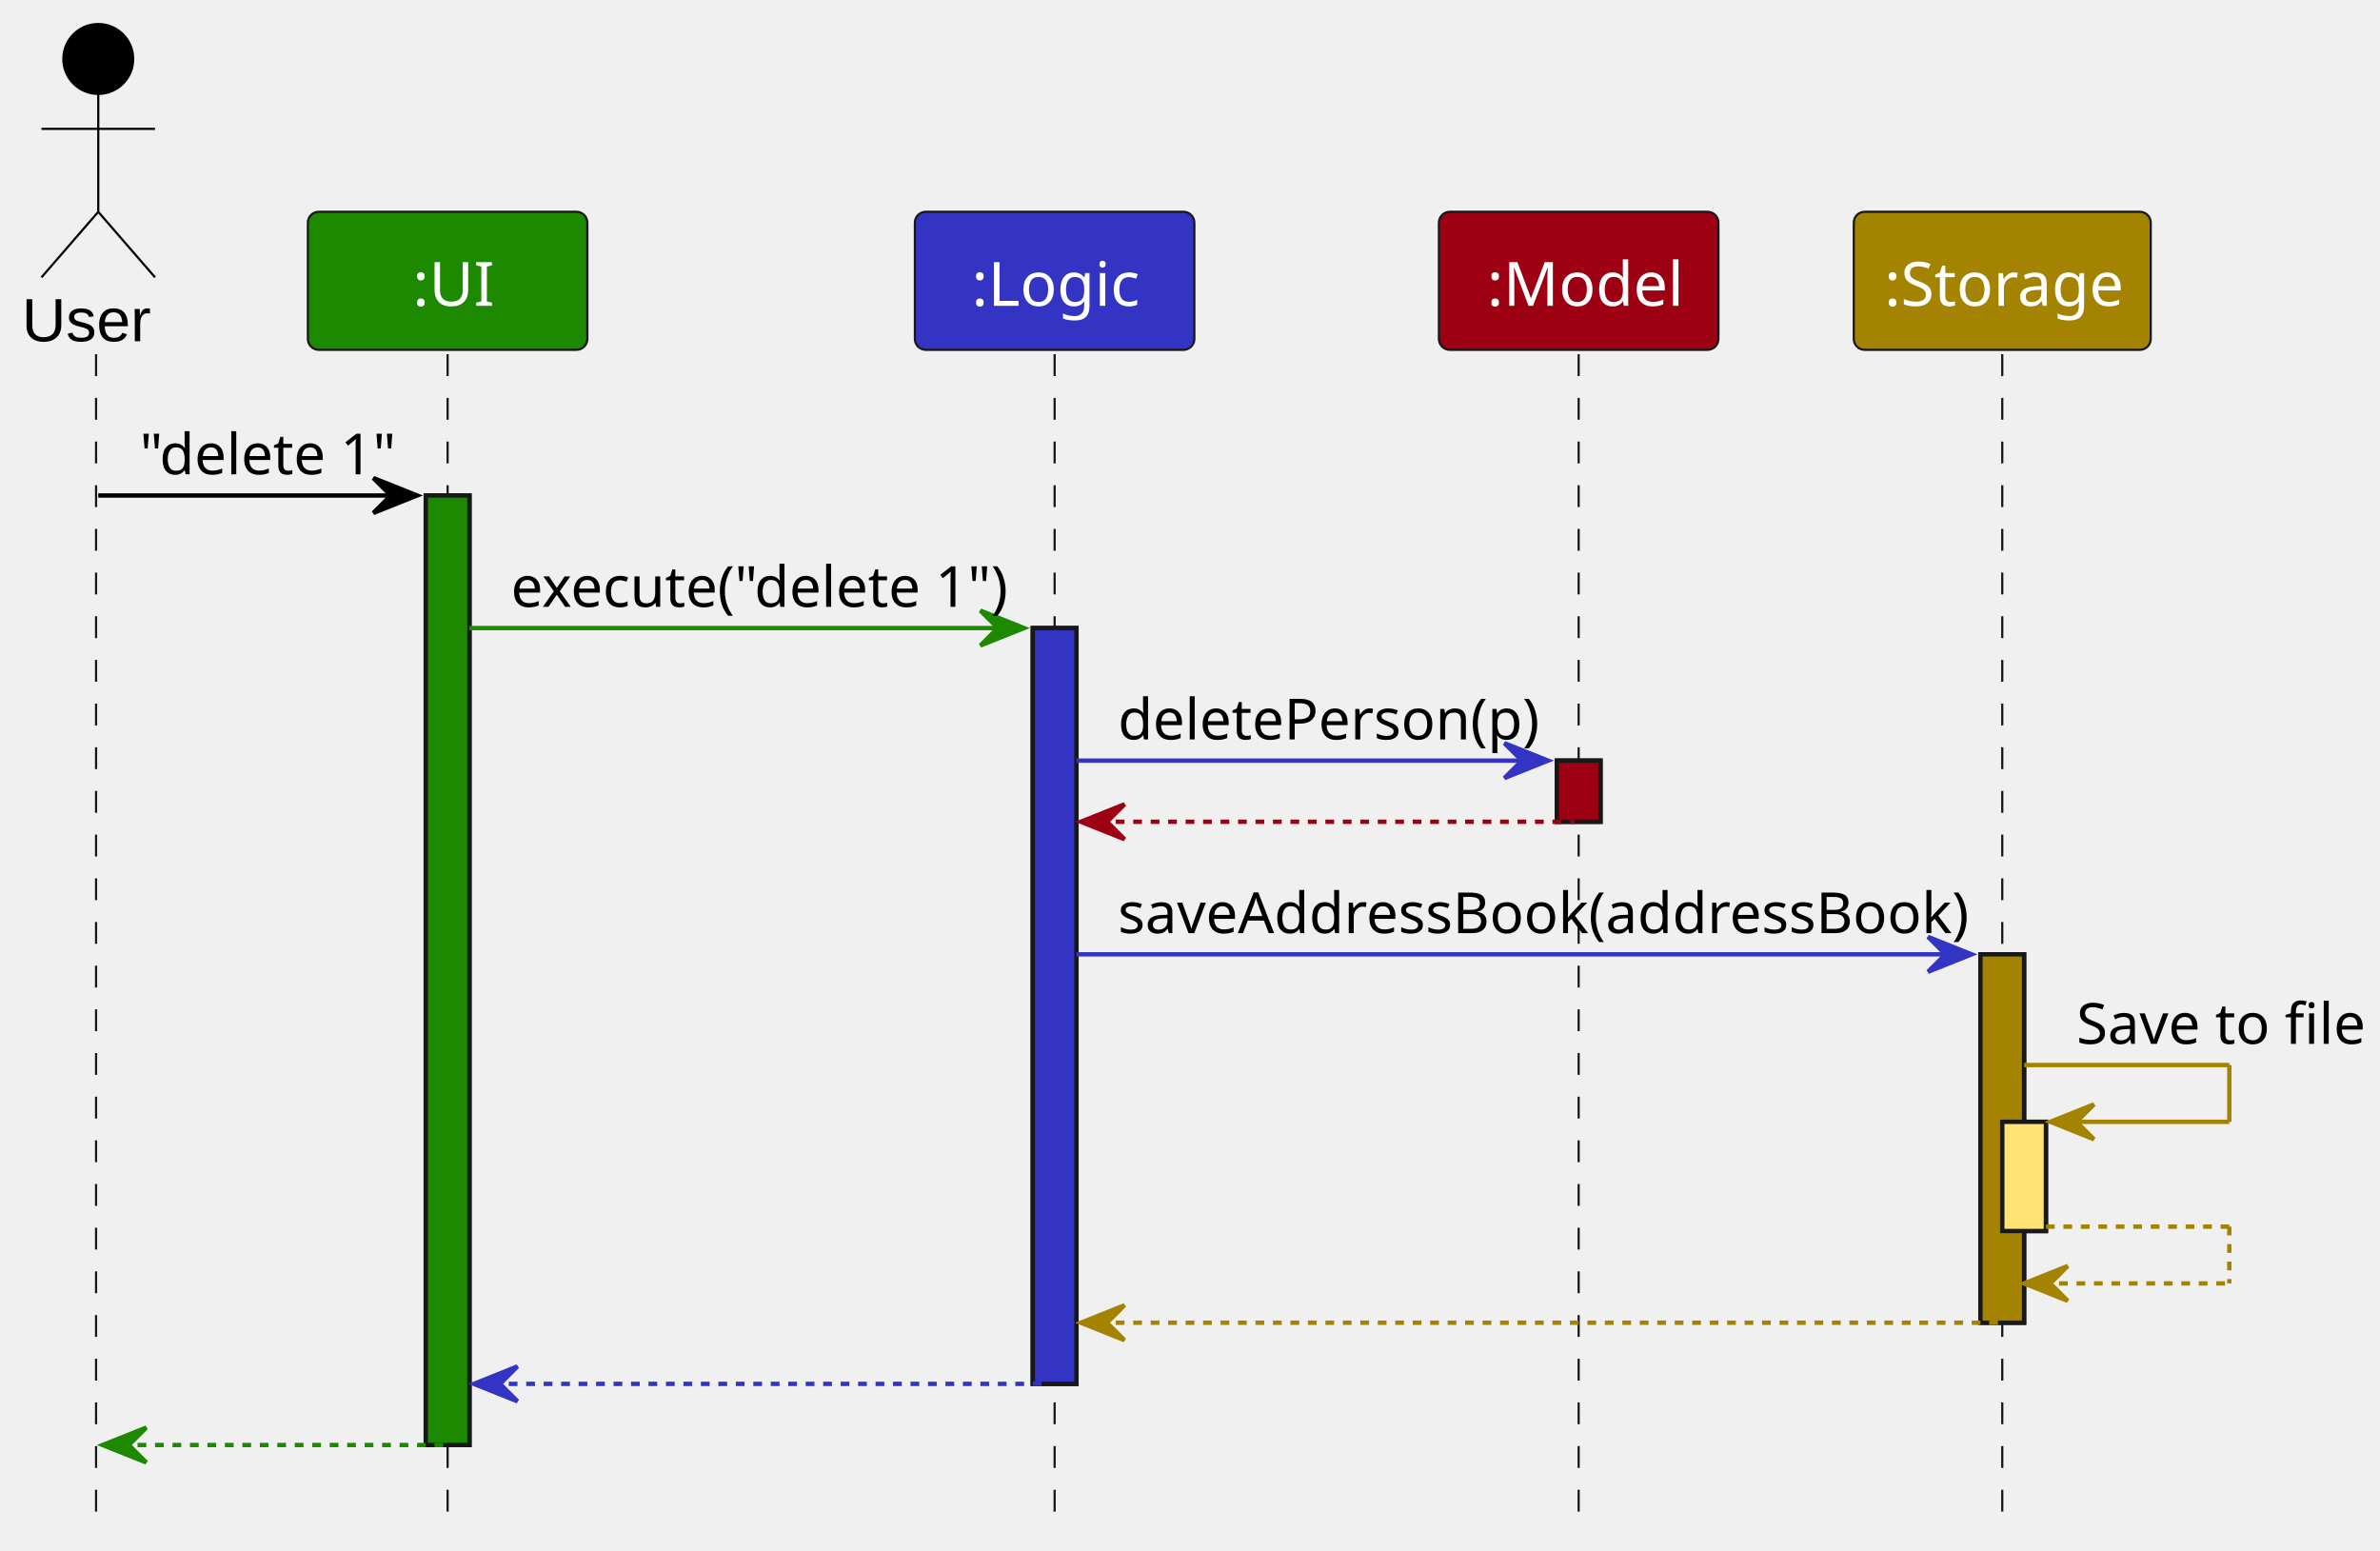
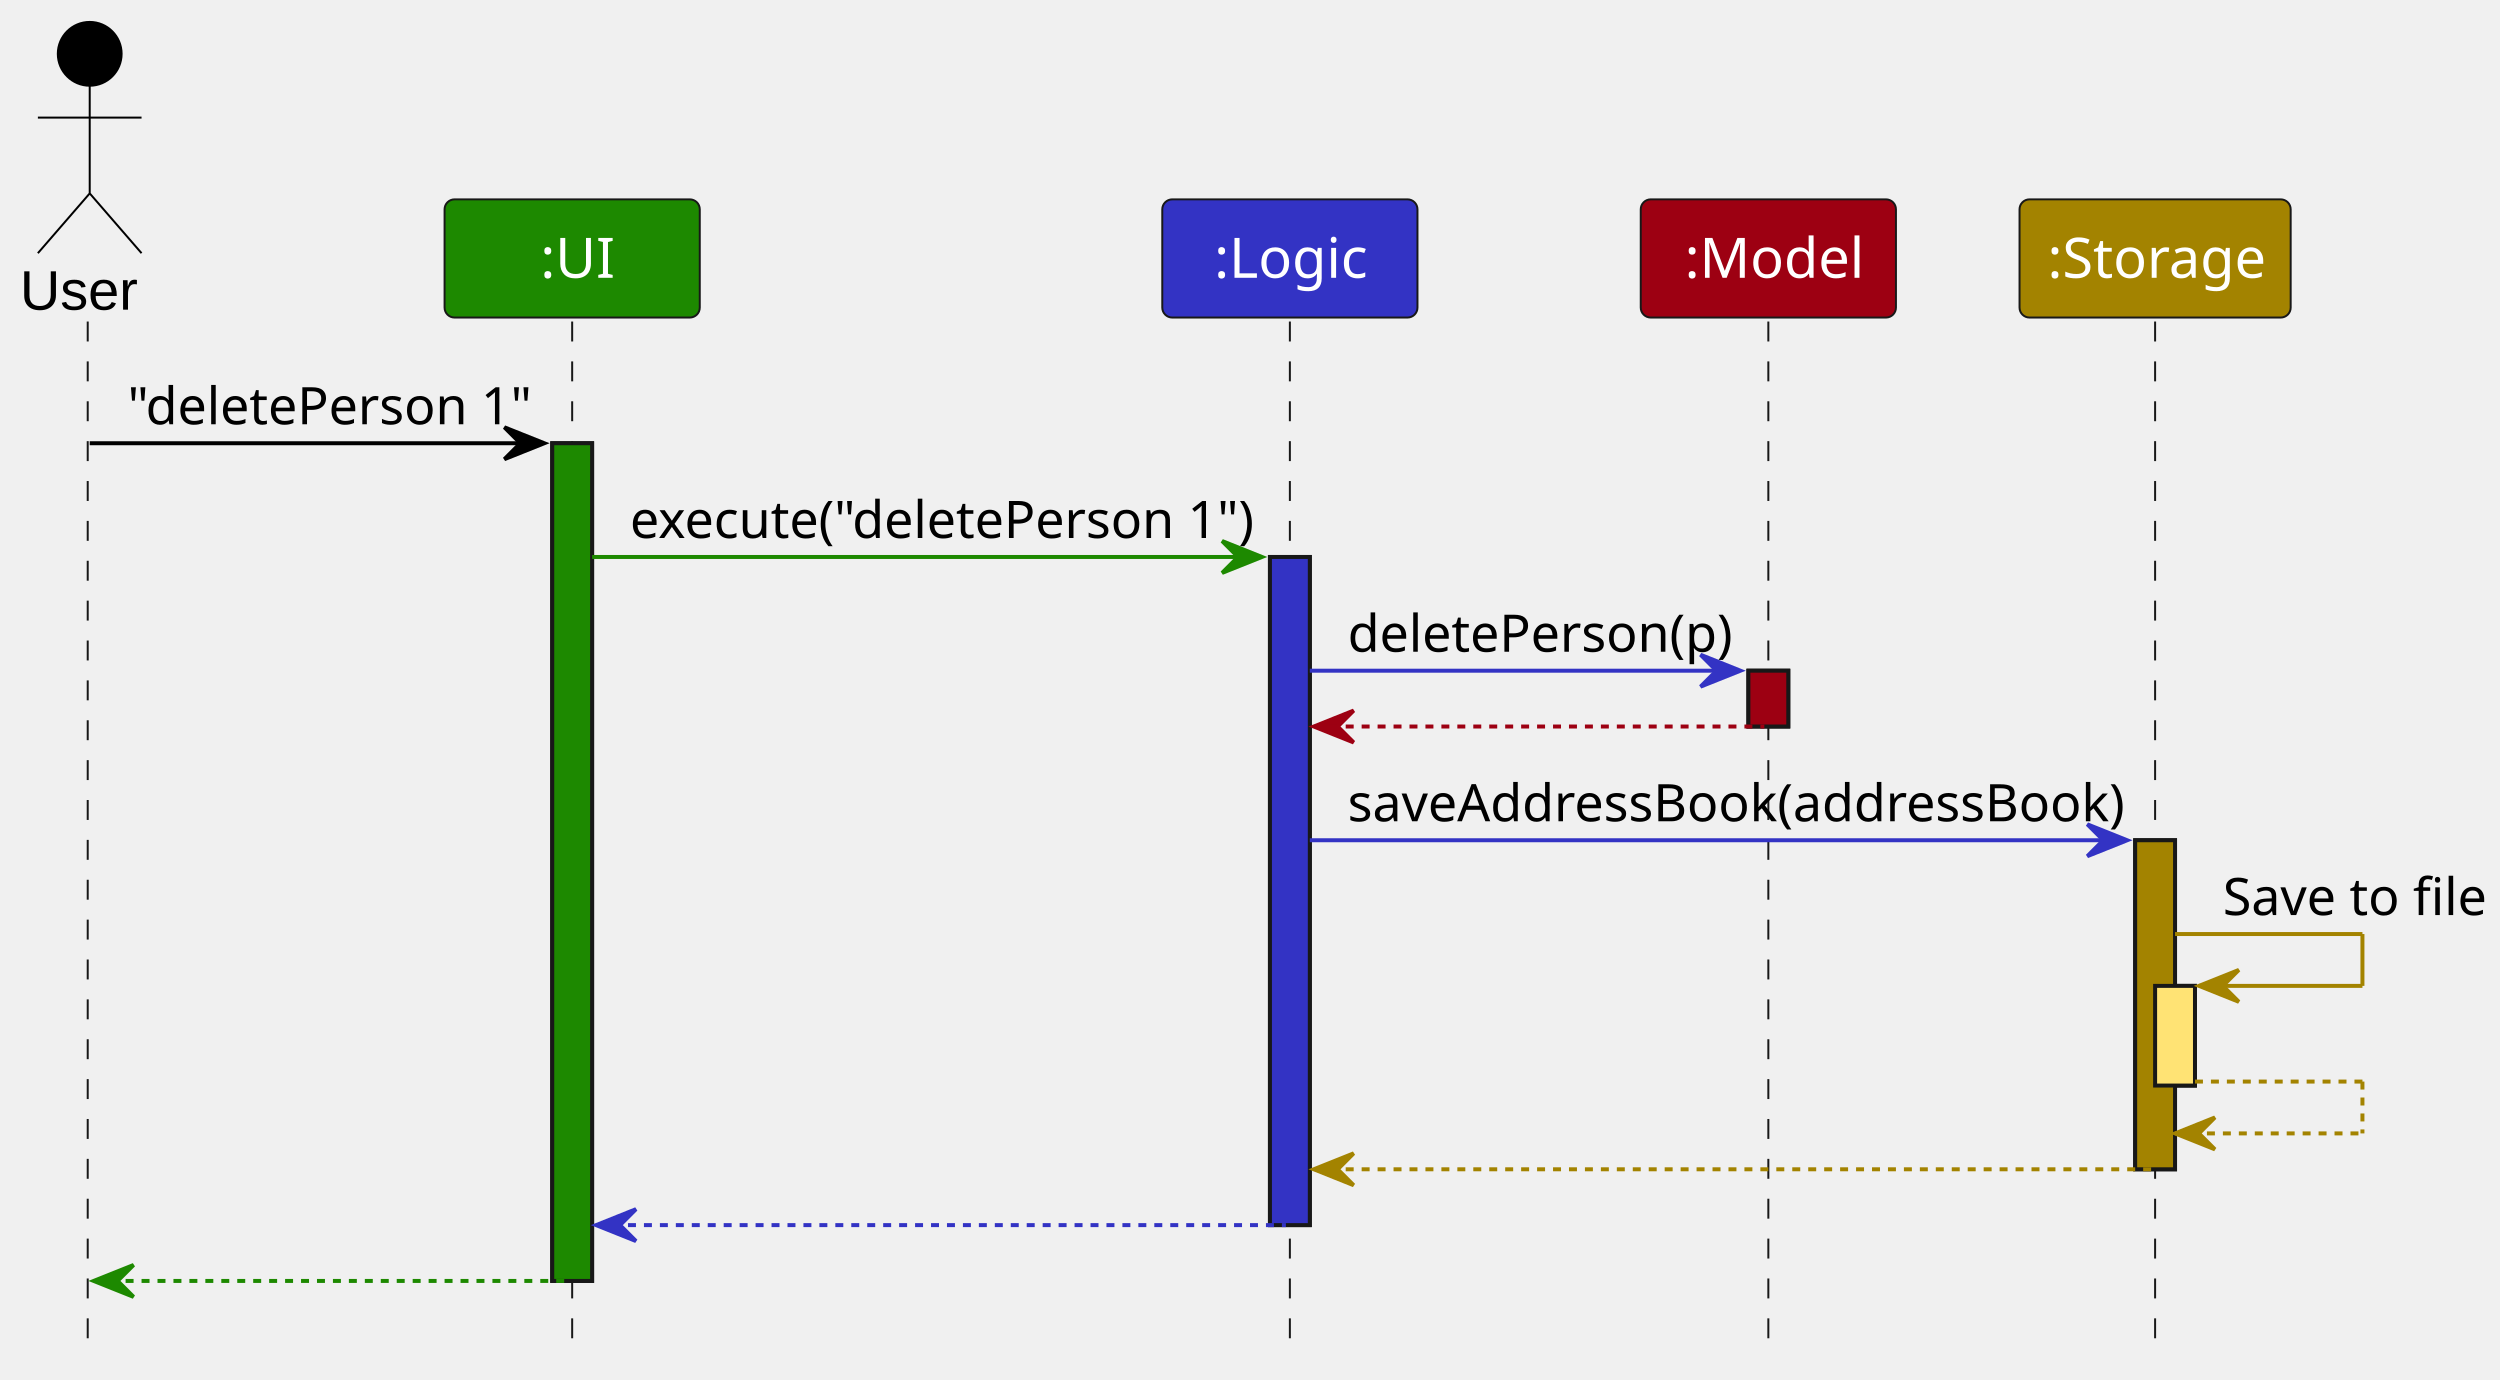
- <svg xmlns="http://www.w3.org/2000/svg" contentStyleType="text/css" height="355px" preserveAspectRatio="none" style="width:545px;height:355px;background:#FFFFFF;" version="1.1" viewBox="0 0 545 355" width="545px" zoomAndPan="magnify">
+ <svg xmlns="http://www.w3.org/2000/svg" contentStyleType="text/css" height="346px" preserveAspectRatio="none" style="width:627px;height:346px;background:#FFFFFF;" version="1.1" viewBox="0 0 627 346" width="627px" zoomAndPan="magnify">
  <defs />
  <g>
-     <rect fill="#1D8900" height="217.406" style="stroke:#181818;stroke-width:1.0;" width="10" x="97.5" y="113.45" />
-     <rect fill="#3333C4" height="173.055" style="stroke:#181818;stroke-width:1.0;" width="10" x="236.5" y="143.802" />
-     <rect fill="#9D0012" height="14" style="stroke:#181818;stroke-width:1.0;" width="10" x="356.5" y="174.153" />
-     <rect fill="#A38300" height="84.352" style="stroke:#181818;stroke-width:1.0;" width="10" x="453.5" y="218.505" />
-     <rect fill="#FFE374" height="25" style="stroke:#181818;stroke-width:1.0;" width="10" x="458.5" y="256.856" />
-     <line style="stroke:#181818;stroke-width:0.5;stroke-dasharray:5.0,5.0;" x1="22" x2="22" y1="81.099" y2="348.856" />
-     <line style="stroke:#181818;stroke-width:0.5;stroke-dasharray:5.0,5.0;" x1="102.5" x2="102.5" y1="81.099" y2="348.856" />
-     <line style="stroke:#181818;stroke-width:0.5;stroke-dasharray:5.0,5.0;" x1="241.5" x2="241.5" y1="81.099" y2="348.856" />
-     <line style="stroke:#181818;stroke-width:0.5;stroke-dasharray:5.0,5.0;" x1="361.5" x2="361.5" y1="81.099" y2="348.856" />
-     <line style="stroke:#181818;stroke-width:0.5;stroke-dasharray:5.0,5.0;" x1="458.5" x2="458.5" y1="81.099" y2="348.856" />
-     <text fill="#000000" font-family="Arial" font-size="14" lengthAdjust="spacing" textLength="29" x="5" y="78.132">User</text>
+     <rect fill="#1D8900" height="210.094" style="stroke:#181818;stroke-width:1.0;" width="10" x="138.5" y="111.164" />
+     <rect fill="#3333C4" height="167.57" style="stroke:#181818;stroke-width:1.0;" width="10" x="318.5" y="139.688" />
+     <rect fill="#9D0012" height="14" style="stroke:#181818;stroke-width:1.0;" width="10" x="438.5" y="168.211" />
+     <rect fill="#A38300" height="82.523" style="stroke:#181818;stroke-width:1.0;" width="10" x="535.5" y="210.734" />
+     <rect fill="#FFE374" height="25" style="stroke:#181818;stroke-width:1.0;" width="10" x="540.5" y="247.258" />
+     <line style="stroke:#181818;stroke-width:0.5;stroke-dasharray:5.0,5.0;" x1="22" x2="22" y1="80.641" y2="339.258" />
+     <line style="stroke:#181818;stroke-width:0.5;stroke-dasharray:5.0,5.0;" x1="143.5" x2="143.5" y1="80.641" y2="339.258" />
+     <line style="stroke:#181818;stroke-width:0.5;stroke-dasharray:5.0,5.0;" x1="323.5" x2="323.5" y1="80.641" y2="339.258" />
+     <line style="stroke:#181818;stroke-width:0.5;stroke-dasharray:5.0,5.0;" x1="443.5" x2="443.5" y1="80.641" y2="339.258" />
+     <line style="stroke:#181818;stroke-width:0.5;stroke-dasharray:5.0,5.0;" x1="540.5" x2="540.5" y1="80.641" y2="339.258" />
+     <text fill="#000000" font-family="Arial" font-size="14" lengthAdjust="spacing" textLength="29" x="5" y="77.674">User</text>
    <ellipse cx="22.5" cy="13.5" fill="#000000" rx="8" ry="8" style="stroke:#000000;stroke-width:0.5;" />
    <path d="M22.5,21.5 L22.5,48.5 M9.5,29.5 L35.5,29.5 M22.5,48.5 L9.5,63.5 M22.5,48.5 L35.5,63.5 " fill="none" style="stroke:#000000;stroke-width:0.5;" />
-     <rect fill="#1D8900" height="31.609" rx="2.5" ry="2.5" style="stroke:#181818;stroke-width:0.5;" width="64" x="70.5" y="48.489" />
-     <text fill="#FFFFFF" font-family="sans-serif" font-size="14" lengthAdjust="spacing" textLength="16" x="94.5" y="70.022">:UI</text>
-     <rect fill="#3333C4" height="31.609" rx="2.5" ry="2.5" style="stroke:#181818;stroke-width:0.5;" width="64" x="209.5" y="48.489" />
-     <text fill="#FFFFFF" font-family="sans-serif" font-size="14" lengthAdjust="spacing" textLength="38" x="222.5" y="70.022">:Logic</text>
-     <rect fill="#9D0012" height="31.609" rx="2.5" ry="2.5" style="stroke:#181818;stroke-width:0.5;" width="64" x="329.5" y="48.489" />
-     <text fill="#FFFFFF" font-family="sans-serif" font-size="14" lengthAdjust="spacing" textLength="42" x="340.5" y="70.022">:Model</text>
-     <rect fill="#A38300" height="31.609" rx="2.5" ry="2.5" style="stroke:#181818;stroke-width:0.5;" width="68" x="424.5" y="48.489" />
-     <text fill="#FFFFFF" font-family="sans-serif" font-size="14" lengthAdjust="spacing" textLength="54" x="431.5" y="70.022">:Storage</text>
-     <rect fill="#1D8900" height="217.406" style="stroke:#181818;stroke-width:1.0;" width="10" x="97.5" y="113.45" />
-     <rect fill="#3333C4" height="173.055" style="stroke:#181818;stroke-width:1.0;" width="10" x="236.5" y="143.802" />
-     <rect fill="#9D0012" height="14" style="stroke:#181818;stroke-width:1.0;" width="10" x="356.5" y="174.153" />
-     <rect fill="#A38300" height="84.352" style="stroke:#181818;stroke-width:1.0;" width="10" x="453.5" y="218.505" />
-     <rect fill="#FFE374" height="25" style="stroke:#181818;stroke-width:1.0;" width="10" x="458.5" y="256.856" />
-     <polygon fill="#000000" points="85.5,109.45,95.5,113.45,85.5,117.45,89.5,113.45" style="stroke:#000000;stroke-width:1.0;" />
-     <line style="stroke:#000000;stroke-width:1.0;" x1="22.5" x2="91.5" y1="113.45" y2="113.45" />
-     <text fill="#000000" font-family="sans-serif" font-size="13" lengthAdjust="spacing" textLength="56" x="32" y="108.594">"delete 1"</text>
-     <polygon fill="#1D8900" points="224.5,139.802,234.5,143.802,224.5,147.802,228.5,143.802" style="stroke:#1D8900;stroke-width:1.0;" />
-     <line style="stroke:#1D8900;stroke-width:1.0;" x1="107.5" x2="230.5" y1="143.802" y2="143.802" />
-     <text fill="#000000" font-family="sans-serif" font-size="13" lengthAdjust="spacing" textLength="110" x="117" y="138.945">execute("delete 1")</text>
-     <polygon fill="#3333C4" points="344.5,170.153,354.5,174.153,344.5,178.153,348.5,174.153" style="stroke:#3333C4;stroke-width:1.0;" />
-     <line style="stroke:#3333C4;stroke-width:1.0;" x1="246.5" x2="350.5" y1="174.153" y2="174.153" />
-     <text fill="#000000" font-family="sans-serif" font-size="13" lengthAdjust="spacing" textLength="91" x="256" y="169.297">deletePerson(p)</text>
-     <polygon fill="#9D0012" points="257.5,184.153,247.5,188.153,257.5,192.153,253.5,188.153" style="stroke:#9D0012;stroke-width:1.0;" />
-     <line style="stroke:#9D0012;stroke-width:1.0;stroke-dasharray:2.0,2.0;" x1="251.5" x2="360.5" y1="188.153" y2="188.153" />
-     <polygon fill="#3333C4" points="441.5,214.505,451.5,218.505,441.5,222.505,445.5,218.505" style="stroke:#3333C4;stroke-width:1.0;" />
-     <line style="stroke:#3333C4;stroke-width:1.0;" x1="246.5" x2="447.5" y1="218.505" y2="218.505" />
-     <text fill="#000000" font-family="sans-serif" font-size="13" lengthAdjust="spacing" textLength="188" x="256" y="213.648">saveAddressBook(addressBook)</text>
-     <line style="stroke:#A38300;stroke-width:1.0;" x1="463.5" x2="510.5" y1="243.856" y2="243.856" />
-     <line style="stroke:#A38300;stroke-width:1.0;" x1="510.5" x2="510.5" y1="243.856" y2="256.856" />
-     <line style="stroke:#A38300;stroke-width:1.0;" x1="469.5" x2="510.5" y1="256.856" y2="256.856" />
-     <polygon fill="#A38300" points="479.5,252.856,469.5,256.856,479.5,260.856,475.5,256.856" style="stroke:#A38300;stroke-width:1.0;" />
-     <text fill="#000000" font-family="sans-serif" font-size="13" lengthAdjust="spacing" textLength="63" x="475.5" y="239">Save to file</text>
-     <line style="stroke:#A38300;stroke-width:1.0;stroke-dasharray:2.0,2.0;" x1="468.5" x2="510.5" y1="280.856" y2="280.856" />
-     <line style="stroke:#A38300;stroke-width:1.0;stroke-dasharray:2.0,2.0;" x1="510.5" x2="510.5" y1="280.856" y2="293.856" />
-     <line style="stroke:#A38300;stroke-width:1.0;stroke-dasharray:2.0,2.0;" x1="463.5" x2="510.5" y1="293.856" y2="293.856" />
-     <polygon fill="#A38300" points="473.5,289.856,463.5,293.856,473.5,297.856,469.5,293.856" style="stroke:#A38300;stroke-width:1.0;" />
-     <polygon fill="#A38300" points="257.5,298.856,247.5,302.856,257.5,306.856,253.5,302.856" style="stroke:#A38300;stroke-width:1.0;" />
-     <line style="stroke:#A38300;stroke-width:1.0;stroke-dasharray:2.0,2.0;" x1="251.5" x2="457.5" y1="302.856" y2="302.856" />
-     <polygon fill="#3333C4" points="118.5,312.856,108.5,316.856,118.5,320.856,114.5,316.856" style="stroke:#3333C4;stroke-width:1.0;" />
-     <line style="stroke:#3333C4;stroke-width:1.0;stroke-dasharray:2.0,2.0;" x1="112.5" x2="240.5" y1="316.856" y2="316.856" />
-     <polygon fill="#1D8900" points="33.5,326.856,23.5,330.856,33.5,334.856,29.5,330.856" style="stroke:#1D8900;stroke-width:1.0;" />
-     <line style="stroke:#1D8900;stroke-width:1.0;stroke-dasharray:2.0,2.0;" x1="27.5" x2="101.5" y1="330.856" y2="330.856" />
+     <rect fill="#1D8900" height="29.641" rx="2.5" ry="2.5" style="stroke:#181818;stroke-width:0.5;" width="64" x="111.5" y="50" />
+     <text fill="#FFFFFF" font-family="sans-serif" font-size="14" lengthAdjust="spacing" textLength="16" x="135.5" y="69.674">:UI</text>
+     <rect fill="#3333C4" height="29.641" rx="2.5" ry="2.5" style="stroke:#181818;stroke-width:0.5;" width="64" x="291.5" y="50" />
+     <text fill="#FFFFFF" font-family="sans-serif" font-size="14" lengthAdjust="spacing" textLength="38" x="304.5" y="69.674">:Logic</text>
+     <rect fill="#9D0012" height="29.641" rx="2.5" ry="2.5" style="stroke:#181818;stroke-width:0.5;" width="64" x="411.5" y="50" />
+     <text fill="#FFFFFF" font-family="sans-serif" font-size="14" lengthAdjust="spacing" textLength="42" x="422.5" y="69.674">:Model</text>
+     <rect fill="#A38300" height="29.641" rx="2.5" ry="2.5" style="stroke:#181818;stroke-width:0.5;" width="68" x="506.5" y="50" />
+     <text fill="#FFFFFF" font-family="sans-serif" font-size="14" lengthAdjust="spacing" textLength="54" x="513.5" y="69.674">:Storage</text>
+     <rect fill="#1D8900" height="210.094" style="stroke:#181818;stroke-width:1.0;" width="10" x="138.5" y="111.164" />
+     <rect fill="#3333C4" height="167.57" style="stroke:#181818;stroke-width:1.0;" width="10" x="318.5" y="139.688" />
+     <rect fill="#9D0012" height="14" style="stroke:#181818;stroke-width:1.0;" width="10" x="438.5" y="168.211" />
+     <rect fill="#A38300" height="82.523" style="stroke:#181818;stroke-width:1.0;" width="10" x="535.5" y="210.734" />
+     <rect fill="#FFE374" height="25" style="stroke:#181818;stroke-width:1.0;" width="10" x="540.5" y="247.258" />
+     <polygon fill="#000000" points="126.5,107.164,136.5,111.164,126.5,115.164,130.5,111.164" style="stroke:#000000;stroke-width:1.0;" />
+     <line style="stroke:#000000;stroke-width:1.0;" x1="22.5" x2="132.5" y1="111.164" y2="111.164" />
+     <text fill="#000000" font-family="sans-serif" font-size="13" lengthAdjust="spacing" textLength="97" x="32" y="106.409">"deletePerson 1"</text>
+     <polygon fill="#1D8900" points="306.5,135.688,316.5,139.688,306.5,143.688,310.5,139.688" style="stroke:#1D8900;stroke-width:1.0;" />
+     <line style="stroke:#1D8900;stroke-width:1.0;" x1="148.5" x2="312.5" y1="139.688" y2="139.688" />
+     <text fill="#000000" font-family="sans-serif" font-size="13" lengthAdjust="spacing" textLength="151" x="158" y="134.933">execute("deletePerson 1")</text>
+     <polygon fill="#3333C4" points="426.5,164.211,436.5,168.211,426.5,172.211,430.5,168.211" style="stroke:#3333C4;stroke-width:1.0;" />
+     <line style="stroke:#3333C4;stroke-width:1.0;" x1="328.5" x2="432.5" y1="168.211" y2="168.211" />
+     <text fill="#000000" font-family="sans-serif" font-size="13" lengthAdjust="spacing" textLength="91" x="338" y="163.456">deletePerson(p)</text>
+     <polygon fill="#9D0012" points="339.5,178.211,329.5,182.211,339.5,186.211,335.5,182.211" style="stroke:#9D0012;stroke-width:1.0;" />
+     <line style="stroke:#9D0012;stroke-width:1.0;stroke-dasharray:2.0,2.0;" x1="333.5" x2="442.5" y1="182.211" y2="182.211" />
+     <polygon fill="#3333C4" points="523.5,206.734,533.5,210.734,523.5,214.734,527.5,210.734" style="stroke:#3333C4;stroke-width:1.0;" />
+     <line style="stroke:#3333C4;stroke-width:1.0;" x1="328.5" x2="529.5" y1="210.734" y2="210.734" />
+     <text fill="#000000" font-family="sans-serif" font-size="13" lengthAdjust="spacing" textLength="188" x="338" y="205.98">saveAddressBook(addressBook)</text>
+     <line style="stroke:#A38300;stroke-width:1.0;" x1="545.5" x2="592.5" y1="234.258" y2="234.258" />
+     <line style="stroke:#A38300;stroke-width:1.0;" x1="592.5" x2="592.5" y1="234.258" y2="247.258" />
+     <line style="stroke:#A38300;stroke-width:1.0;" x1="551.5" x2="592.5" y1="247.258" y2="247.258" />
+     <polygon fill="#A38300" points="561.5,243.258,551.5,247.258,561.5,251.258,557.5,247.258" style="stroke:#A38300;stroke-width:1.0;" />
+     <text fill="#000000" font-family="sans-serif" font-size="13" lengthAdjust="spacing" textLength="63" x="557.5" y="229.503">Save to file</text>
+     <line style="stroke:#A38300;stroke-width:1.0;stroke-dasharray:2.0,2.0;" x1="550.5" x2="592.5" y1="271.258" y2="271.258" />
+     <line style="stroke:#A38300;stroke-width:1.0;stroke-dasharray:2.0,2.0;" x1="592.5" x2="592.5" y1="271.258" y2="284.258" />
+     <line style="stroke:#A38300;stroke-width:1.0;stroke-dasharray:2.0,2.0;" x1="545.5" x2="592.5" y1="284.258" y2="284.258" />
+     <polygon fill="#A38300" points="555.5,280.258,545.5,284.258,555.5,288.258,551.5,284.258" style="stroke:#A38300;stroke-width:1.0;" />
+     <polygon fill="#A38300" points="339.5,289.258,329.5,293.258,339.5,297.258,335.5,293.258" style="stroke:#A38300;stroke-width:1.0;" />
+     <line style="stroke:#A38300;stroke-width:1.0;stroke-dasharray:2.0,2.0;" x1="333.5" x2="539.5" y1="293.258" y2="293.258" />
+     <polygon fill="#3333C4" points="159.5,303.258,149.5,307.258,159.5,311.258,155.5,307.258" style="stroke:#3333C4;stroke-width:1.0;" />
+     <line style="stroke:#3333C4;stroke-width:1.0;stroke-dasharray:2.0,2.0;" x1="153.5" x2="322.5" y1="307.258" y2="307.258" />
+     <polygon fill="#1D8900" points="33.5,317.258,23.5,321.258,33.5,325.258,29.5,321.258" style="stroke:#1D8900;stroke-width:1.0;" />
+     <line style="stroke:#1D8900;stroke-width:1.0;stroke-dasharray:2.0,2.0;" x1="27.5" x2="142.5" y1="321.258" y2="321.258" />
  </g>
</svg>
